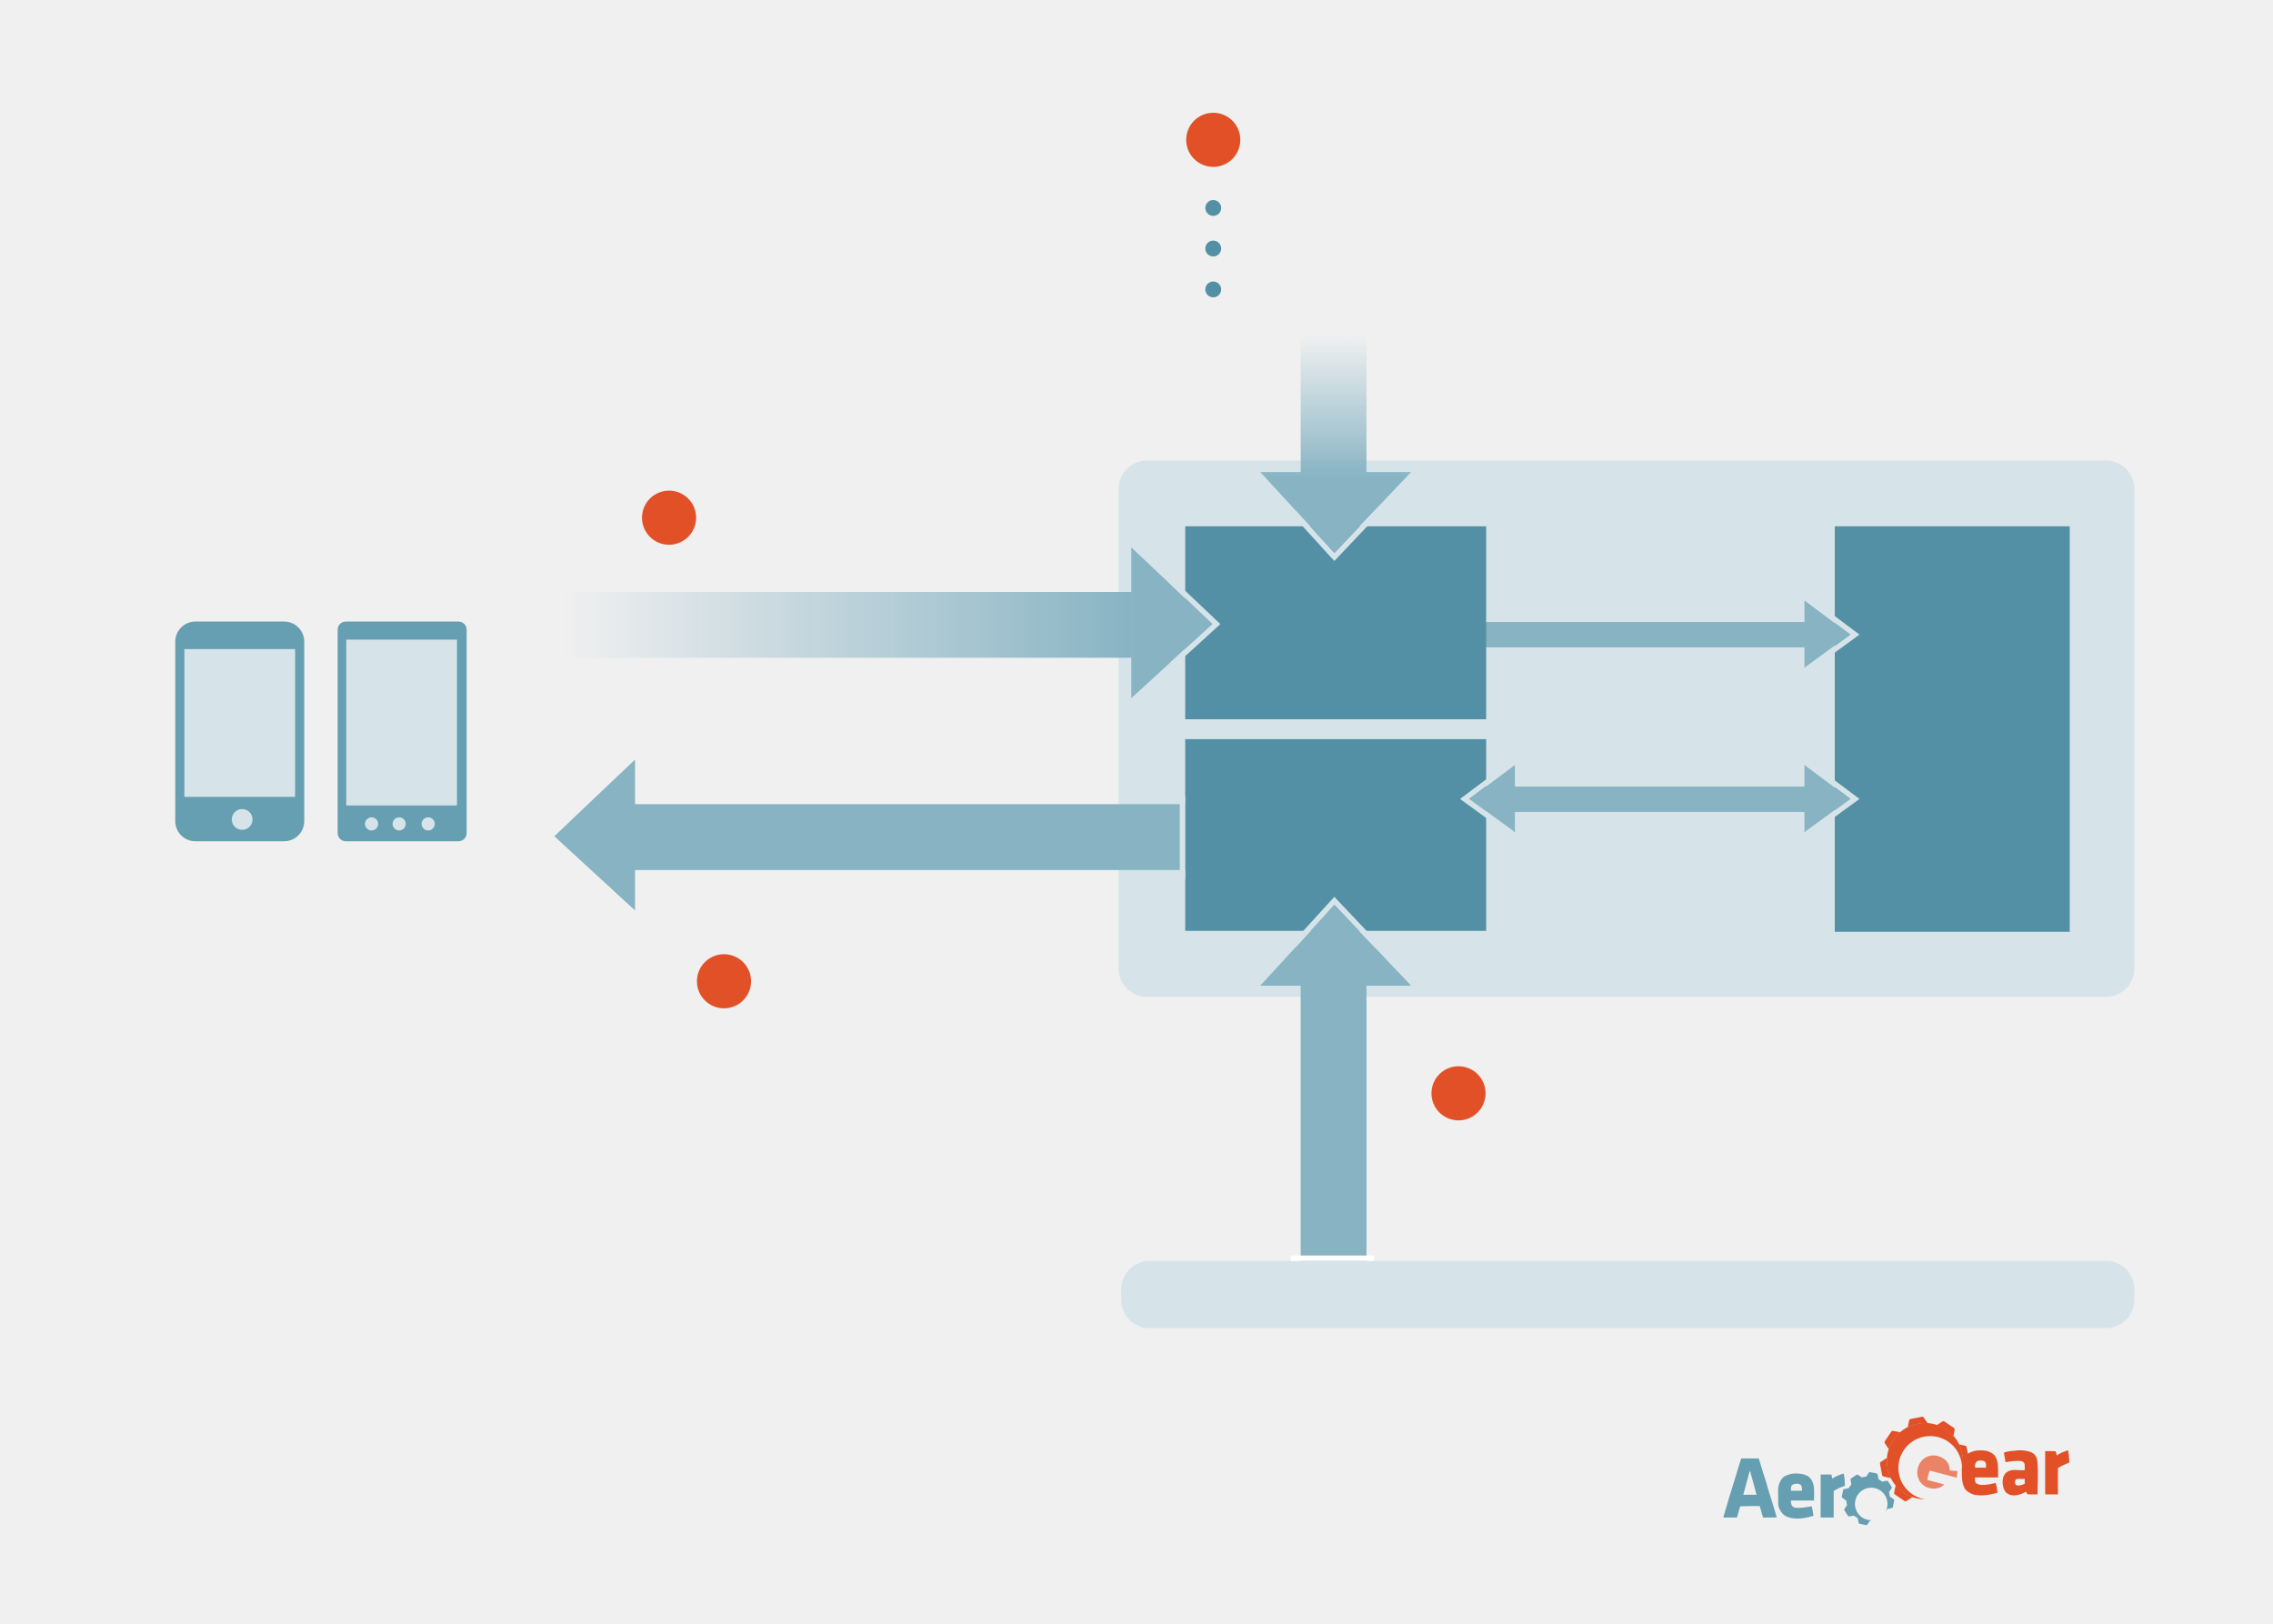
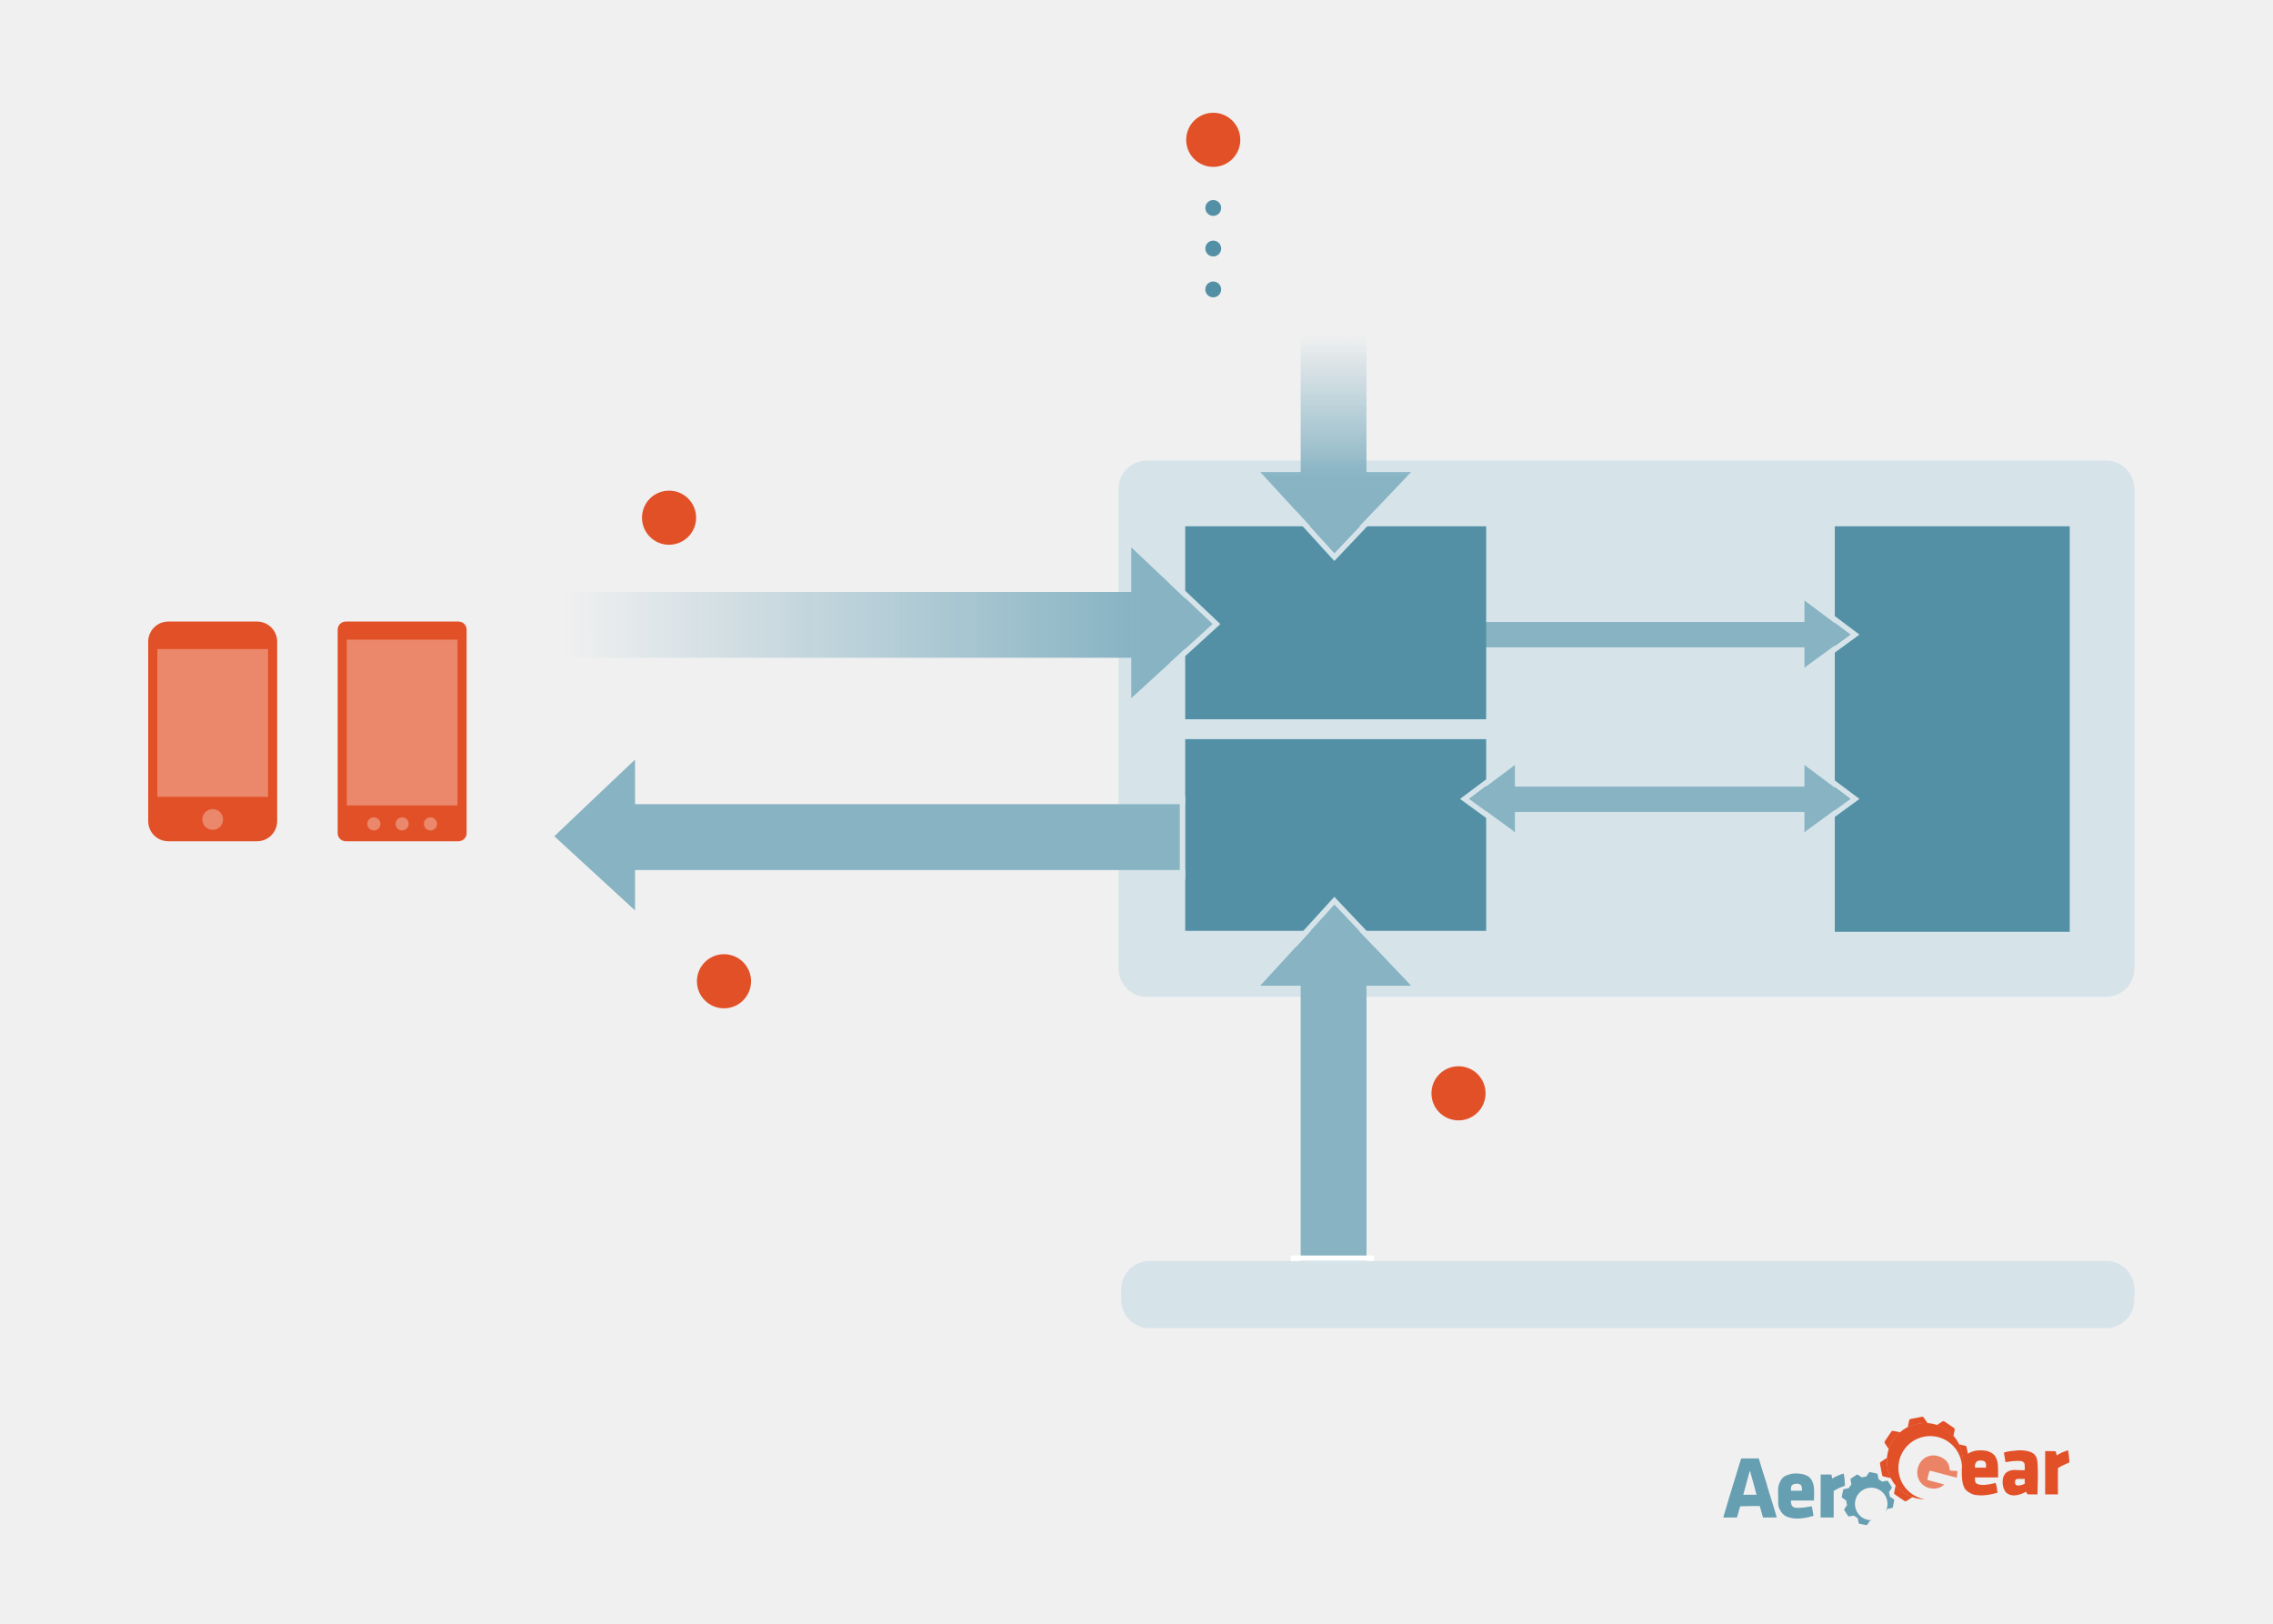
<svg xmlns="http://www.w3.org/2000/svg" xmlns:xlink="http://www.w3.org/1999/xlink" width="840" height="600" id="svg2" version="1.1">
  <defs id="defs4">
    <linearGradient id="linearGradient4380">
      <stop style="stop-color:#87b3c3;stop-opacity:1;" offset="0" id="stop4382" />
      <stop style="stop-color:#87b3c3;stop-opacity:0;" offset="1" id="stop4384" />
    </linearGradient>
    <linearGradient id="linearGradient4372">
      <stop style="stop-color:#87b3c3;stop-opacity:1;" offset="0" id="stop4374" />
      <stop style="stop-color:#87b3c3;stop-opacity:0;" offset="1" id="stop4376" />
    </linearGradient>
    <linearGradient xlink:href="#linearGradient4372" id="linearGradient4378" x1="425.855" y1="663.061" x2="425.855" y2="609.289" gradientUnits="userSpaceOnUse" gradientTransform="translate(71.62905,-33)" />
    <linearGradient xlink:href="#linearGradient4380" id="linearGradient4386" x1="361.348" y1="720.468" x2="148.117" y2="720.468" gradientUnits="userSpaceOnUse" gradientTransform="translate(60,-33.98046)" />
  </defs>
  <g id="layer1" transform="translate(0,-452.3622)">
    <rect style="fill:#d6e4ea;fill-opacity:1;stroke:none" id="rect2993" width="375.409" height="198.198" x="413.362" y="622.538" ry="10.5" rx="10.5" />
    <path style="fill:#5390a6;fill-opacity:1;stroke:none" d="m 678.063,646.831 0,149.852 86.824,0 0,-149.852 z" id="path4419" />
-     <rect y="682.039" x="64.77" height="81.181" width="47.659" id="rect3763" style="fill:#669eb2;fill-opacity:1;stroke:none" rx="7.425" ry="7.425" />
-     <rect style="fill:#669eb2;fill-opacity:1;stroke:none" id="rect3765" width="47.659" height="81.181" x="124.785" y="682.039" rx="3" ry="3" />
-     <flowRoot transform="matrix(0.3751451,0,0,0.375072,7.199294,720.1832)" style="font-size:31.991px;font-style:normal;font-variant:normal;font-weight:normal;font-stretch:normal;text-align:center;line-height:125%;letter-spacing:0px;word-spacing:0px;text-anchor:middle;fill:#505050;fill-opacity:1;stroke:none;font-family:Open Sans;-inkscape-font-specification:Open Sans" id="flowRoot3767" xml:space="preserve">
+     <rect y="682.039" x="54.77" height="81.181" width="47.659" id="rect3763" style="fill:#e25027;fill-opacity:1;stroke:none" rx="7.425" ry="7.425" />
+     <rect style="fill:#e25027;fill-opacity:1;stroke:none" id="rect3765" width="47.659" height="81.181" x="124.785" y="682.039" rx="3" ry="3" />
+     <flowRoot transform="matrix(0.3751451,0,0,0.375072,11.90886,720.1832)" style="font-size:31.991px;font-style:normal;font-variant:normal;font-weight:normal;font-stretch:normal;text-align:center;line-height:125%;letter-spacing:0px;word-spacing:0px;text-anchor:middle;fill:#7a7a7a;fill-opacity:1;stroke:none;font-family:Open Sans;-inkscape-font-specification:Open Sans" id="flowRoot3767" xml:space="preserve">
      <flowRegion id="flowRegion3769">
-         <rect style="font-size:31.991px;font-style:normal;font-variant:normal;font-weight:normal;font-stretch:normal;text-align:center;text-anchor:middle;fill:#505050;fill-opacity:1;font-family:Open Sans;-inkscape-font-specification:Open Sans" y="151.362" x="76" height="124.606" width="203.986" id="rect3771" />
+         <rect style="font-size:31.991px;font-style:normal;font-variant:normal;font-weight:normal;font-stretch:normal;text-align:center;text-anchor:middle;fill:#7a7a7a;fill-opacity:1;font-family:Open Sans;-inkscape-font-specification:Open Sans" y="151.362" x="76" height="124.606" width="203.986" id="rect3771" />
      </flowRegion>
      <flowPara id="flowPara3773">AeroGear</flowPara>
      <flowPara id="flowPara3791">iOS</flowPara>
    </flowRoot>
-     <flowRoot xml:space="preserve" id="flowRoot3775" style="font-size:31.991px;font-style:normal;font-variant:normal;font-weight:normal;font-stretch:normal;text-align:center;line-height:125%;letter-spacing:0px;word-spacing:0px;text-anchor:middle;fill:#505050;fill-opacity:1;stroke:none;font-family:Open Sans;-inkscape-font-specification:Open Sans" transform="matrix(0.3751451,0,0,0.375072,61.41402,720.1832)">
+     <flowRoot xml:space="preserve" id="flowRoot3775" style="font-size:31.991px;font-style:normal;font-variant:normal;font-weight:normal;font-stretch:normal;text-align:center;line-height:125%;letter-spacing:0px;word-spacing:0px;text-anchor:middle;fill:#7a7a7a;fill-opacity:1;stroke:none;font-family:Open Sans;-inkscape-font-specification:Open Sans" transform="matrix(0.3751451,0,0,0.375072,53.95242,720.1832)">
      <flowRegion id="flowRegion3777">
-         <rect id="rect3779" width="353.111" height="157.667" x="76" y="151.362" style="font-size:31.991px;font-style:normal;font-variant:normal;font-weight:normal;font-stretch:normal;text-align:center;text-anchor:middle;fill:#505050;fill-opacity:1;font-family:Open Sans;-inkscape-font-specification:Open Sans" />
+         <rect id="rect3779" width="353.111" height="157.667" x="76" y="151.362" style="font-size:31.991px;font-style:normal;font-variant:normal;font-weight:normal;font-stretch:normal;text-align:center;text-anchor:middle;fill:#7a7a7a;fill-opacity:1;font-family:Open Sans;-inkscape-font-specification:Open Sans" />
      </flowRegion>
      <flowPara id="flowPara3781">AeroGear</flowPara>
      <flowPara id="flowPara3793">Android</flowPara>
    </flowRoot>
    <flowRoot transform="matrix(0.3751451,0,0,0.375072,455.4803,537.9902)" style="font-size:40px;font-style:normal;font-variant:normal;font-weight:bold;font-stretch:normal;text-align:end;line-height:125%;letter-spacing:-0.8px;word-spacing:0px;text-anchor:end;fill:#073e52;fill-opacity:1;stroke:none;font-family:Open Sans;-inkscape-font-specification:Open Sans Bold" id="flowRoot3783" xml:space="preserve">
      <flowRegion id="flowRegion3785">
        <rect style="font-style:normal;font-variant:normal;font-weight:bold;font-stretch:normal;text-align:end;letter-spacing:-0.8px;text-anchor:end;fill:#073e52;fill-opacity:1;font-family:Open Sans;-inkscape-font-specification:Open Sans Bold" y="151.362" x="76" height="65.683" width="749.827" id="rect3787" />
      </flowRegion>
      <flowPara id="flowPara3789">AeroGear Unified Push Server</flowPara>
    </flowRoot>
    <flowRoot xml:space="preserve" id="flowRoot3819" style="font-size:40px;font-style:normal;font-variant:normal;font-weight:bold;font-stretch:normal;text-align:start;line-height:125%;letter-spacing:-0.8px;word-spacing:0px;text-anchor:start;fill:#073e52;fill-opacity:1;stroke:none;font-family:Open Sans;-inkscape-font-specification:Open Sans Bold" transform="matrix(0.3751451,0,0,0.375072,28.49218,538.1529)">
      <flowRegion id="flowRegion3821">
        <rect id="rect3823" width="408.625" height="153.666" x="76" y="151.362" style="font-style:normal;font-variant:normal;font-weight:bold;font-stretch:normal;text-align:start;letter-spacing:-0.8px;text-anchor:start;fill:#073e52;fill-opacity:1;font-family:Open Sans;-inkscape-font-specification:Open Sans Bold" />
      </flowRegion>
      <flowPara id="flowPara3827">Push Applications</flowPara>
      <flowPara id="flowPara4566">on mobile devices</flowPara>
    </flowRoot>
    <flowRoot xml:space="preserve" id="flowRoot3843" style="font-size:31.991px;font-style:normal;font-variant:normal;font-weight:bold;font-stretch:normal;text-align:center;line-height:125%;letter-spacing:0px;word-spacing:0px;text-anchor:middle;fill:#ffffff;fill-opacity:1;stroke:none;font-family:Open Sans;-inkscape-font-specification:Open Sans Bold" transform="matrix(0.3751451,0,0,0.375072,598.5509,653.2578)">
      <flowRegion id="flowRegion3845">
        <rect id="rect3847" width="504.222" height="115.444" x="76" y="151.362" style="font-size:31.991px;font-style:normal;font-variant:normal;font-weight:bold;font-stretch:normal;text-align:center;text-anchor:middle;fill:#ffffff;fill-opacity:1;font-family:Open Sans;-inkscape-font-specification:Open Sans Bold" />
      </flowRegion>
      <flowPara id="flowPara3849">Storage</flowPara>
    </flowRoot>
    <g id="g4510" transform="translate(40,1.875)">
      <path style="fill:#e25027;fill-opacity:1;stroke:none" id="path3861" d="m 198,95 c 0,7.732 -6.268,14 -14,14 -7.732,0 -14,-6.268 -14,-14 0,-7.732 6.268,-14 14,-14 7.732,0 14,6.268 14,14 z" transform="matrix(0.7142857,0,0,0.7142857,75.82417,573.9279)" />
      <flowRoot transform="matrix(0.3751451,0,0,0.375072,122.1685,575.9713)" style="font-size:37.334px;font-style:normal;font-variant:normal;font-weight:bold;font-stretch:normal;text-align:center;line-height:125%;letter-spacing:0px;word-spacing:0px;text-anchor:middle;fill:#ffffff;fill-opacity:1;stroke:none;font-family:Open Sans;-inkscape-font-specification:Open Sans Bold" id="flowRoot3863" xml:space="preserve">
        <flowRegion id="flowRegion3865">
          <rect style="font-size:37.334px;font-style:normal;font-variant:normal;font-weight:bold;font-stretch:normal;text-align:center;text-anchor:middle;fill:#ffffff;fill-opacity:1;font-family:Open Sans;-inkscape-font-specification:Open Sans Bold" y="151.362" x="76" height="151" width="302" id="rect3867" />
        </flowRegion>
        <flowPara id="flowPara3869">2</flowPara>
      </flowRoot>
    </g>
    <g id="g4503" transform="translate(40,2.875)">
      <path style="fill:#e25027;fill-opacity:1;stroke:none" id="path3881" d="m 198,95 c 0,7.732 -6.268,14 -14,14 -7.732,0 -14,-6.268 -14,-14 0,-7.732 6.268,-14 14,-14 7.732,0 14,6.268 14,14 z" transform="matrix(0.7142857,0,0,0.7142857,96.12569,744.2208)" />
      <flowRoot transform="matrix(0.3751451,0,0,0.375072,141.9246,746.3167)" style="font-size:37.334px;font-style:normal;font-variant:normal;font-weight:bold;font-stretch:normal;text-align:center;line-height:125%;letter-spacing:0px;word-spacing:0px;text-anchor:middle;fill:#ffffff;fill-opacity:1;stroke:none;font-family:Open Sans;-inkscape-font-specification:Open Sans Bold" id="flowRoot3883" xml:space="preserve">
        <flowRegion id="flowRegion3885">
          <rect style="font-size:37.334px;font-style:normal;font-variant:normal;font-weight:bold;font-stretch:normal;text-align:center;text-anchor:middle;fill:#ffffff;fill-opacity:1;font-family:Open Sans;-inkscape-font-specification:Open Sans Bold" y="151.362" x="76" height="151" width="302" id="rect3887" />
        </flowRegion>
        <flowPara id="flowPara3889">4</flowPara>
      </flowRoot>
    </g>
    <g id="g4442" transform="translate(59.28363,-33)">
      <flowRoot transform="matrix(0.3751482,0,0,0.375075,377.39,470.8943)" style="font-size:40px;font-style:normal;font-variant:normal;font-weight:bold;font-stretch:normal;text-align:start;line-height:125%;letter-spacing:-0.8px;word-spacing:0px;text-anchor:start;fill:#073e52;fill-opacity:1;stroke:none;font-family:Open Sans;-inkscape-font-specification:Open Sans Bold" id="flowRoot2985" xml:space="preserve">
        <flowRegion id="flowRegion2987">
          <rect style="font-style:normal;font-variant:normal;font-weight:bold;font-stretch:normal;letter-spacing:-0.8px;fill:#073e52;fill-opacity:1;font-family:Open Sans;-inkscape-font-specification:Open Sans Bold" y="151.362" x="76" height="151" width="302" id="rect2989" />
        </flowRegion>
        <flowPara id="flowPara2991">Administrator</flowPara>
      </flowRoot>
      <path transform="matrix(0.7142857,0,0,0.7142857,257.6502,469.173)" d="m 198,95 c 0,7.732 -6.268,14 -14,14 -7.732,0 -14,-6.268 -14,-14 0,-7.732 6.268,-14 14,-14 7.732,0 14,6.268 14,14 z" id="path3851" style="fill:#e25027;fill-opacity:1;stroke:none" />
      <flowRoot xml:space="preserve" id="flowRoot3853" style="font-size:37.334px;font-style:normal;font-variant:normal;font-weight:bold;font-stretch:normal;text-align:center;line-height:125%;letter-spacing:0px;word-spacing:0px;text-anchor:middle;fill:#ffffff;fill-opacity:1;stroke:none;font-family:Open Sans;-inkscape-font-specification:Open Sans Bold" transform="matrix(0.3751451,0,0,0.375072,303.5688,471.4199)">
        <flowRegion id="flowRegion3855">
          <rect id="rect3857" width="302" height="151" x="76" y="151.362" style="font-size:37.334px;font-style:normal;font-variant:normal;font-weight:bold;font-stretch:normal;text-align:center;text-anchor:middle;fill:#ffffff;fill-opacity:1;font-family:Open Sans;-inkscape-font-specification:Open Sans Bold" />
        </flowRegion>
        <flowPara id="flowPara3859">1</flowPara>
      </flowRoot>
      <flowRoot transform="matrix(0.3751451,0,0,0.375072,371.914,496.9851)" style="font-size:31.991px;font-style:normal;font-variant:normal;font-weight:normal;font-stretch:normal;text-align:center;line-height:125%;letter-spacing:0px;word-spacing:0px;text-anchor:middle;fill:#7a7a7a;fill-opacity:1;stroke:none;font-family:Open Sans;-inkscape-font-specification:Open Sans" id="flowRoot3891" xml:space="preserve">
        <flowRegion id="flowRegion3893">
          <rect style="font-size:31.991px;font-style:normal;font-variant:normal;font-weight:normal;font-stretch:normal;text-align:center;text-anchor:middle;fill:#7a7a7a;fill-opacity:1;font-family:Open Sans;-inkscape-font-specification:Open Sans" y="151.362" x="76" height="307.408" width="706.81" id="rect3895" />
        </flowRegion>
        <flowPara style="font-size:31.991px;text-align:start;text-anchor:start;fill:#7a7a7a;fill-opacity:1" id="flowPara3897">Registers Push Application</flowPara>
        <flowPara id="flowPara3899" style="font-size:31.991px;text-align:start;text-anchor:start;fill:#7a7a7a;fill-opacity:1">Adds iOS variant for Push Application</flowPara>
        <flowPara id="flowPara3901" style="font-size:31.991px;text-align:start;text-anchor:start;fill:#7a7a7a;fill-opacity:1">Adds Android variant for Push Application</flowPara>
      </flowRoot>
      <path style="fill:#5390a6;fill-opacity:1;stroke:none" id="path3903" d="m 198,95 c 0,7.732 -6.268,14 -14,14 -7.732,0 -14,-6.268 -14,-14 0,-7.732 6.268,-14 14,-14 7.732,0 14,6.268 14,14 z" transform="matrix(0.2092094,0,0,0.2092094,350.5843,542.3308)" />
      <path transform="matrix(0.2092094,0,0,0.2092094,350.5843,557.3256)" d="m 198,95 c 0,7.732 -6.268,14 -14,14 -7.732,0 -14,-6.268 -14,-14 0,-7.732 6.268,-14 14,-14 7.732,0 14,6.268 14,14 z" id="path3905" style="fill:#5390a6;fill-opacity:1;stroke:none" />
      <path style="fill:#5390a6;fill-opacity:1;stroke:none" id="path3907" d="m 198,95 c 0,7.732 -6.268,14 -14,14 -7.732,0 -14,-6.268 -14,-14 0,-7.732 6.268,-14 14,-14 7.732,0 14,6.268 14,14 z" transform="matrix(0.2092094,0,0,0.2092094,350.5843,572.4328)" />
    </g>
-     <rect ry="0" rx="0" style="fill:#d6e4ea;fill-opacity:1;stroke:none" id="rect3932" width="40.922" height="54.606" x="68.139" y="692.209" />
-     <path style="fill:#d6e4ea;fill-opacity:1;stroke:none" id="path3934" d="m 198,95 a 14,14 0 1 1 -28,0 14,14 0 1 1 28,0 z" transform="matrix(0.2740084,0,0,0.2740084,39.07097,729.1328)" />
-     <rect y="688.717" x="127.954" height="61.275" width="40.922" id="rect3936" style="fill:#d6e4ea;fill-opacity:1;stroke:none" rx="0" ry="0" />
-     <path transform="matrix(0.1737491,0,0,0.1737491,105.3529,740.2976)" d="m 198,95 a 14,14 0 1 1 -28,0 14,14 0 1 1 28,0 z" id="path3938" style="fill:#d6e4ea;fill-opacity:1;stroke:none" />
-     <path style="fill:#d6e4ea;fill-opacity:1;stroke:none" id="path3940" d="m 198,95 a 14,14 0 1 1 -28,0 14,14 0 1 1 28,0 z" transform="matrix(0.1737491,0,0,0.1737491,115.5427,740.2976)" />
-     <path transform="matrix(0.1737491,0,0,0.1737491,126.2619,740.2976)" d="m 198,95 a 14,14 0 1 1 -28,0 14,14 0 1 1 28,0 z" id="path3942" style="fill:#d6e4ea;fill-opacity:1;stroke:none" />
+     <rect ry="0" rx="0" style="opacity:0.313;fill:#ffffff;fill-opacity:1;stroke:none" id="rect3932" width="40.922" height="54.606" x="58.139" y="692.209" />
+     <path style="opacity:0.313;fill:#ffffff;fill-opacity:1;stroke:none" id="path3934" d="m 198,95 a 14,14 0 1 1 -28,0 14,14 0 1 1 28,0 z" transform="matrix(0.2740084,0,0,0.2740084,28.18219,729.1328)" />
+     <rect y="688.717" x="128.154" height="61.275" width="40.922" id="rect3936" style="opacity:0.313;fill:#ffffff;fill-opacity:1;stroke:none" rx="0" ry="0" />
+     <g id="g4568" transform="translate(0.8378123,0)">
+       <path style="opacity:0.313;fill:#ffffff;fill-opacity:1;stroke:none" id="path3938" d="m 198,95 c 0,7.732 -6.268,14 -14,14 -7.732,0 -14,-6.268 -14,-14 0,-7.732 6.268,-14 14,-14 7.732,0 14,6.268 14,14 z" transform="matrix(0.1737491,0,0,0.1737491,105.3529,740.2976)" />
+       <path transform="matrix(0.1737491,0,0,0.1737491,115.8074,740.2976)" d="m 198,95 c 0,7.732 -6.268,14 -14,14 -7.732,0 -14,-6.268 -14,-14 0,-7.732 6.268,-14 14,-14 7.732,0 14,6.268 14,14 z" id="path3940" style="opacity:0.313;fill:#ffffff;fill-opacity:1;stroke:none" />
+       <path style="opacity:0.313;fill:#ffffff;fill-opacity:1;stroke:none" id="path3942" d="m 198,95 c 0,7.732 -6.268,14 -14,14 -7.732,0 -14,-6.268 -14,-14 0,-7.732 6.268,-14 14,-14 7.732,0 14,6.268 14,14 z" transform="matrix(0.1737491,0,0,0.1737491,126.2619,740.2976)" />
+     </g>
    <flowRoot xml:space="preserve" id="flowRoot3946" style="font-size:26.659px;font-style:normal;font-variant:normal;font-weight:normal;font-stretch:normal;text-align:start;line-height:125%;letter-spacing:0px;word-spacing:0px;text-anchor:start;opacity:0.5;fill:#16262c;fill-opacity:1;stroke:none;font-family:Open Sans;-inkscape-font-specification:Open Sans" transform="matrix(0.3751451,0,0,0.375072,536.6772,589.7633)">
      <flowRegion id="flowRegion3948">
        <rect id="rect3950" width="226.49" height="89.832" x="76" y="151.362" style="font-size:26.659px;font-style:normal;font-variant:normal;font-weight:normal;font-stretch:normal;text-align:start;text-anchor:start;fill:#16262c;fill-opacity:1;font-family:Open Sans;-inkscape-font-specification:Open Sans" />
      </flowRegion>
      <flowPara style="font-size:26.659px;text-align:start;text-anchor:start;fill:#16262c;fill-opacity:1" id="flowPara3954">Writes Push App details...</flowPara>
    </flowRoot>
    <flowRoot transform="matrix(0.3751451,0,0,0.375072,533.7872,712.4151)" style="font-size:26.659px;font-style:normal;font-variant:normal;font-weight:normal;font-stretch:normal;text-align:start;line-height:125%;letter-spacing:0px;word-spacing:0px;text-anchor:start;opacity:0.5;fill:#16262c;fill-opacity:1;stroke:none;font-family:Open Sans;-inkscape-font-specification:Open Sans" id="flowRoot3958" xml:space="preserve">
      <flowRegion id="flowRegion3960">
        <rect style="font-size:26.659px;font-style:normal;font-variant:normal;font-weight:normal;font-stretch:normal;text-align:start;text-anchor:start;fill:#16262c;fill-opacity:1;font-family:Open Sans;-inkscape-font-specification:Open Sans" y="151.362" x="76" height="150.104" width="242.99" id="rect3962" />
      </flowRegion>
      <flowPara id="flowPara3964" style="font-size:26.659px;text-align:start;text-anchor:start;fill:#16262c;fill-opacity:1">Queries details for receiving apps...</flowPara>
    </flowRoot>
    <flowRoot transform="matrix(0.3751451,0,0,0.375072,235.6197,571.6004)" style="font-size:31.991px;font-style:normal;font-variant:normal;font-weight:normal;font-stretch:normal;text-align:start;line-height:125%;letter-spacing:0px;word-spacing:0px;text-anchor:start;color:#000000;fill:#7a7a7a;fill-opacity:1;fill-rule:nonzero;stroke:none;marker:none;visibility:visible;display:inline;overflow:visible;enable-background:accumulate;font-family:Open Sans;-inkscape-font-specification:Open Sans" id="flowRoot3966" xml:space="preserve">
      <flowRegion id="flowRegion3968">
        <rect style="font-size:31.991px;font-style:normal;font-variant:normal;font-weight:normal;font-stretch:normal;text-align:start;text-anchor:start;color:#000000;fill:#7a7a7a;fill-opacity:1;fill-rule:nonzero;stroke:none;marker:none;visibility:visible;display:inline;overflow:visible;enable-background:accumulate;font-family:Open Sans;-inkscape-font-specification:Open Sans" y="151.362" x="76" height="83.395" width="383.991" id="rect3970" />
      </flowRegion>
      <flowPara id="flowPara3972" style="font-size:31.991px;text-align:start;text-anchor:start;color:#000000;fill:#7a7a7a;fill-opacity:1;fill-rule:nonzero;stroke:none;marker:none;visibility:visible;display:inline;overflow:visible;enable-background:accumulate">Push Apps register themselves using a token</flowPara>
    </flowRoot>
    <flowRoot xml:space="preserve" id="flowRoot3978" style="font-size:31.991px;font-style:normal;font-variant:normal;font-weight:normal;font-stretch:normal;text-align:start;line-height:125%;letter-spacing:0px;word-spacing:0px;text-anchor:start;color:#000000;fill:#7a7a7a;fill-opacity:1;fill-rule:nonzero;stroke:none;marker:none;visibility:visible;display:inline;overflow:visible;enable-background:accumulate;font-family:Open Sans;-inkscape-font-specification:Open Sans" transform="matrix(0.3751451,0,0,0.375072,256.3182,743.1344)">
      <flowRegion id="flowRegion3980">
        <rect id="rect3982" width="341.955" height="120.643" x="76" y="151.362" style="font-size:31.991px;font-style:normal;font-variant:normal;font-weight:normal;font-stretch:normal;text-align:start;text-anchor:start;color:#000000;fill:#7a7a7a;fill-opacity:1;fill-rule:nonzero;stroke:none;marker:none;visibility:visible;display:inline;overflow:visible;enable-background:accumulate;font-family:Open Sans;-inkscape-font-specification:Open Sans" />
      </flowRegion>
      <flowPara style="font-size:31.991px;text-align:start;text-anchor:start;color:#000000;fill:#7a7a7a;fill-opacity:1;fill-rule:nonzero;stroke:none;marker:none;visibility:visible;display:inline;overflow:visible;enable-background:accumulate" id="flowPara3984">Deliver message</flowPara>
      <flowPara style="font-size:31.991px;text-align:start;text-anchor:start;color:#000000;fill:#7a7a7a;fill-opacity:1;fill-rule:nonzero;stroke:none;marker:none;visibility:visible;display:inline;overflow:visible;enable-background:accumulate" id="flowPara4429">(via PushNetworks)</flowPara>
    </flowRoot>
    <path style="fill:#87b3c3;fill-opacity:1;stroke:none" d="m 546.944,682.214 119.908,0 0,-7.994 16.825,12.578 -16.825,12.302 0,-7.524 -120.339,-10e-6" id="path3986" />
    <flowRoot xml:space="preserve" id="flowRoot3992" style="font-size:40px;font-style:normal;font-variant:normal;font-weight:bold;font-stretch:normal;text-align:start;line-height:125%;letter-spacing:-0.8px;word-spacing:0px;text-anchor:start;fill:#073e52;fill-opacity:1;stroke:none;font-family:Open Sans;-inkscape-font-specification:Open Sans Bold" transform="matrix(0.3751451,0,0,0.375072,455.4803,832.8186)">
      <flowRegion id="flowRegion3994">
        <rect id="rect3996" width="749.827" height="65.683" x="76" y="151.362" style="font-style:normal;font-variant:normal;font-weight:bold;font-stretch:normal;letter-spacing:-0.8px;fill:#073e52;fill-opacity:1;font-family:Open Sans;-inkscape-font-specification:Open Sans Bold" />
      </flowRegion>
      <flowPara id="flowPara3998" style="text-align:end;letter-spacing:-0.8px;text-anchor:end;fill:#073e52;fill-opacity:1">JBoss AS backend server</flowPara>
    </flowRoot>
    <g id="g4517" transform="translate(39.5,2)">
      <path transform="matrix(0.7142857,0,0,0.7142857,368.0714,786.505)" d="m 198,95 c 0,7.732 -6.268,14 -14,14 -7.732,0 -14,-6.268 -14,-14 0,-7.732 6.268,-14 14,-14 7.732,0 14,6.268 14,14 z" id="path3871" style="fill:#e25027;fill-opacity:1;stroke:none" />
      <flowRoot xml:space="preserve" id="flowRoot3873" style="font-size:37.334px;font-style:normal;font-variant:normal;font-weight:bold;font-stretch:normal;text-align:center;line-height:125%;letter-spacing:0px;word-spacing:0px;text-anchor:middle;fill:#ffffff;fill-opacity:1;stroke:none;font-family:Open Sans;-inkscape-font-specification:Open Sans Bold" transform="matrix(0.3751451,0,0,0.375072,414.6179,788.6931)">
        <flowRegion id="flowRegion3875">
          <rect id="rect3877" width="302" height="151" x="76" y="151.362" style="font-size:37.334px;font-style:normal;font-variant:normal;font-weight:bold;font-stretch:normal;text-align:center;text-anchor:middle;fill:#ffffff;fill-opacity:1;font-family:Open Sans;-inkscape-font-specification:Open Sans Bold" />
        </flowRegion>
        <flowPara id="flowPara3879">3</flowPara>
      </flowRoot>
      <flowRoot xml:space="preserve" id="flowRoot4002" style="font-size:31.991px;font-style:normal;font-variant:normal;font-weight:normal;font-stretch:normal;text-align:center;line-height:125%;letter-spacing:0px;word-spacing:0px;text-anchor:middle;color:#000000;fill:#7a7a7a;fill-opacity:1;fill-rule:nonzero;stroke:none;marker:none;visibility:visible;display:inline;overflow:visible;enable-background:accumulate;font-family:Open Sans;-inkscape-font-specification:Open Sans" transform="matrix(0.3751451,0,0,0.375072,488.0605,782.8141)">
        <flowRegion id="flowRegion4004">
          <rect id="rect4006" width="353.491" height="164.216" x="76" y="151.362" style="font-size:31.991px;font-style:normal;font-variant:normal;font-weight:normal;font-stretch:normal;text-align:center;text-anchor:middle;color:#000000;fill:#7a7a7a;fill-opacity:1;fill-rule:nonzero;stroke:none;marker:none;visibility:visible;display:inline;overflow:visible;enable-background:accumulate;font-family:Open Sans;-inkscape-font-specification:Open Sans" />
        </flowRegion>
        <flowPara id="flowPara4440" style="font-size:31.991px;text-align:start;text-anchor:start;color:#000000;fill:#7a7a7a;fill-opacity:1;fill-rule:nonzero;stroke:none;marker:none;visibility:visible;display:inline;overflow:visible;enable-background:accumulate">Event on server occurs and invokes Sender API</flowPara>
      </flowRoot>
    </g>
    <g style="overflow:visible" id="g4319" transform="matrix(0.6436014,0,0,0.6436014,636.8316,975.8779)">
      <path id="path4285" d="m 157.796,34.816 c -4.404,0 -8.809,0 -13.214,0 -0.009,0.496 -0.093,1.162 0,1.723 0.033,0.198 0.061,0.614 0.144,0.862 0.024,0.071 0.22,0.479 0.287,0.574 0.393,0.558 2.032,1.073 3.161,1.149 2.694,0.183 6.599,-0.687 8.188,-1.149 0.601,1.649 0.889,3.611 1.149,5.602 -3.531,1.076 -7.602,1.854 -11.491,1.438 -0.505,-0.055 -0.768,-0.013 -1.437,-0.145 -0.074,-0.015 -1.158,-0.27 -1.867,-0.574 -0.586,-0.252 -1.783,-0.901 -2.441,-1.436 -0.306,-0.248 -0.631,-0.473 -0.862,-0.719 -0.124,-0.132 -0.642,-0.744 -0.719,-0.862 -0.183,-0.278 -0.493,-1.021 -0.718,-1.579 -0.122,-0.304 -0.201,-0.576 -0.287,-0.862 -0.927,-3.081 -1.029,-11.222 0.287,-14.076 0.171,-0.372 0.42,-1.273 0.718,-1.724 0.104,-0.156 0.533,-0.432 0.719,-0.719 0.707,-1.092 2.493,-1.991 4.022,-2.44 0.28,-0.084 0.973,-0.32 1.579,-0.433 0.969,-0.179 2.985,-0.178 3.591,-0.143 0.592,0.033 1.202,0.068 1.724,0.143 0.211,0.03 1.125,0.154 1.582,0.32 0.667,0.242 1.968,0.86 2.153,0.973 0.65,0.395 1.393,1.05 1.724,1.437 0.224,0.262 0.506,0.778 0.718,1.149 1.506,2.643 1.374,6.821 1.29,11.491 z m -6.894,-7.469 c -0.031,-0.382 -0.206,-0.853 -0.287,-1.006 -0.284,-0.539 -0.803,-0.826 -0.862,-0.861 -0.605,-0.351 -2.208,-0.448 -3.017,-0.287 -1.812,0.362 -2.403,2.151 -2.154,4.022 2.107,0 4.213,0 6.32,0 0.024,-0.548 0.05,-1.244 0,-1.868 z" clip-rule="evenodd" style="fill:#e25027;fill-rule:evenodd" />
      <path id="path4287" d="m 180.447,44.583 c -0.747,0 -1.81,0 -2.874,0 -0.98,0 -2.511,0.027 -2.75,-0.084 -0.677,-0.312 -0.594,-0.796 -0.84,-1.496 -2.365,1.271 -6.307,2.979 -9.623,1.725 -0.286,-0.107 -1.257,-0.579 -1.725,-1.006 -1.143,-1.043 -1.982,-3.093 -2.155,-5.027 -0.289,-3.246 0.613,-5.812 2.586,-7.038 0.514,-0.319 1.683,-0.879 2.729,-1.006 2.406,-0.293 4.224,0.21 7.325,0 0.048,-0.493 0.025,-1.197 0,-1.867 -0.03,-0.794 0.015,-1.429 -0.143,-1.867 -0.19,-0.526 -0.733,-1.034 -1.293,-1.292 -0.476,-0.22 -1.89,-0.287 -2.729,-0.287 -2.407,0 -5.365,0.494 -6.894,0.718 -0.197,-1.91 -0.685,-3.529 -0.862,-5.458 2.138,-0.888 5.282,-0.979 7.9,-1.293 0.721,-0.088 1.544,-0.042 2.442,0 1.622,0.074 2.962,0.282 4.309,0.718 1.119,0.362 1.583,0.627 2.298,1.149 0.33,0.24 0.697,0.623 0.828,0.775 0.227,0.266 0.675,0.939 0.896,1.522 0.465,1.229 0.65,3.268 0.719,4.884 0.208,4.959 -0.045,11.618 -0.144,16.23 z M 167.95,36.109 c -0.572,0.552 -0.563,2.294 0,2.872 0.396,0.406 0.886,0.436 0.862,0.432 1.437,0.307 3.808,-0.526 4.452,-1.149 -0.333,-0.577 -0.049,-1.771 -0.144,-2.586 -1.693,0.194 -4.302,-0.407 -5.17,0.431 z" clip-rule="evenodd" style="fill:#e25027;fill-rule:evenodd" />
      <path id="path4289" d="m 198.787,26.197 c -2.264,1.041 -4.635,1.973 -6.607,3.305 0,5.026 0,10.055 0,15.081 -2.442,0 -4.884,0 -7.326,0 0,-8.283 0,-16.566 0,-24.849 1.653,-0.003 4.484,-0.015 5.879,0.09 0.295,0 0.24,0.369 0.441,1.06 0.109,0.374 0.168,0.805 0.287,1.149 0.042,0.155 0.168,0.08 0.287,0 0.646,-0.438 1.685,-1.019 2.586,-1.437 1.076,-0.501 2.416,-0.957 3.591,-1.293 0.122,-0.027 0.135,0.056 0.144,0.143 0.232,1.098 0.564,4.328 0.718,6.751 z" clip-rule="evenodd" style="fill:#e25027;fill-rule:evenodd" />
      <path id="path4291" d="m 10.485,23.951 c 3.304,0 6.608,0 9.912,0 0.917,2.813 1.727,5.646 2.585,8.474 0.639,2.104 1.393,4.201 2.011,6.32 0.214,0.733 0.358,1.449 0.575,2.154 1.726,5.643 3.577,11.24 5.171,16.949 -2.634,0 -5.267,0 -7.9,0 -0.65,-2.176 -1.191,-4.458 -1.868,-6.607 -0.29,0.004 -10.783,0.059 -11.203,0.144 -0.733,2.045 -1.223,4.332 -1.868,6.464 -2.633,0 -5.267,0 -7.9,0 2.469,-8.411 4.992,-16.777 7.613,-25.137 0.875,-2.793 1.604,-5.595 2.585,-8.33 -0.006,-0.246 0.108,-0.373 0.287,-0.431 z m 4.597,7.612 c -1.108,4.29 -2.408,8.87 -3.591,13.214 0.248,0.017 7.252,-0.011 7.613,0 -1.209,-4.584 -2.405,-9.182 -3.734,-13.645 -0.137,0.055 -0.252,0.292 -0.288,0.431 z" clip-rule="evenodd" style="fill:#669eb2;fill-rule:evenodd" />
      <path id="path4293" d="m 52.106,48.081 c -4.404,0 -8.81,0 -13.214,0 -0.046,0.785 10e-4,1.413 0.143,2.011 0.078,0.327 0.137,0.38 0.288,0.719 0.378,0.85 1.334,1.22 1.58,1.293 1.17,0.348 2.327,0.274 3.878,0.143 1.54,-0.13 2.985,-0.281 4.31,-0.573 0.67,-0.148 1.269,-0.262 1.724,-0.288 0.409,1.746 0.792,3.819 1.005,5.458 -2.319,0.753 -5.157,1.387 -8.044,1.58 -2.311,0.155 -4.604,-0.108 -6.474,-0.782 -0.339,-0.123 -0.705,-0.233 -0.995,-0.366 -0.461,-0.213 -1.045,-0.625 -1.58,-1.006 -0.051,-0.035 -0.958,-0.9 -1.437,-1.58 -0.478,-0.679 -1.341,-2.226 -1.58,-3.447 -0.277,-1.419 -0.144,-3.241 -0.144,-5.026 0,-1.826 -0.143,-3.713 0,-5.315 0.122,-1.36 0.569,-2.667 1.149,-3.734 0.409,-0.75 0.815,-1.528 1.293,-2.011 0.119,-0.12 0.743,-0.636 0.862,-0.719 0.991,-0.685 2.47,-1.187 3.878,-1.579 1.619,-0.453 4.427,-0.344 6.32,0 0.63,0.113 1.172,0.233 1.724,0.431 0.487,0.174 1.005,0.376 1.38,0.585 0.249,0.139 0.649,0.389 0.692,0.415 1.91,1.177 3.045,4.06 3.241,6.612 0.164,2.112 0.054,4.612 0.001,7.179 z m -7.899,-9.192 c -1.293,-0.839 -4.038,-0.404 -4.74,0.431 -0.045,0.055 -0.251,0.379 -0.287,0.432 -0.425,0.618 -0.309,2.247 -0.287,2.729 2.106,0 4.213,0 6.32,0 0.089,-1.788 -0.127,-3.022 -1.006,-3.592 z" clip-rule="evenodd" style="fill:#669eb2;fill-rule:evenodd" />
      <path id="path4295" d="m 69.883,39.319 c -0.052,0.324 -0.172,0.325 -0.717,0.575 -0.729,0.333 -1.772,0.608 -2.586,1.005 -1.137,0.554 -2.406,1.209 -3.16,1.724 0,5.075 0,10.15 0,15.226 0.006,0.013 -7.468,0.013 -7.496,-0.015 0,-8.188 0.026,-16.504 0.026,-24.69 1.479,-0.018 4.695,-0.003 6.177,0 0.137,0.772 0.248,1.379 0.431,2.298 2.021,-1.138 4.165,-2.154 6.607,-2.873 0.507,1.983 0.685,5.137 0.718,6.75 z" clip-rule="evenodd" style="fill:#669eb2;fill-rule:evenodd" />
      <path id="path4297" d="m 140.987,23.759 -1.225,-6.197 c -0.098,-0.483 -0.426,-0.872 -0.813,-0.952 l -3.601,-0.736 c 0.837,1.703 1.471,3.54 1.845,5.494 0.37,1.913 0.464,3.814 0.332,5.67 l 3.072,-2.086 c 0.327,-0.223 0.484,-0.707 0.39,-1.193 z" style="fill:#e25027" />
      <path id="path4299" d="M 137.259,21.043 C 134.812,9.199 123.227,1.581 111.382,4.028 99.538,6.476 91.92,18.062 94.368,29.905 c 2.145,10.38 11.308,17.513 21.512,17.471 -7.243,-1.189 -13.351,-6.706 -14.925,-14.322 -2.041,-9.877 4.311,-19.537 14.187,-21.578 9.876,-2.04 19.536,4.312 21.576,14.188 0.366,1.769 0.458,3.529 0.313,5.242 0.803,-3.131 0.926,-6.485 0.228,-9.863 z" clip-rule="evenodd" style="fill:#e25027;fill-rule:evenodd" />
      <path id="path4301" d="m 94.082,23.546 -3.654,2.416 c -0.332,0.22 -0.491,0.7 -0.4,1.187 l 1.177,6.207 c 0.092,0.486 0.42,0.878 0.808,0.964 l 4.296,0.93 c -0.875,-1.746 -1.535,-3.636 -1.921,-5.647 -0.395,-2.047 -0.482,-4.08 -0.306,-6.057 z" style="fill:#e25027" />
      <path id="path4303" d="m 117.357,3.75 -2.243,-3.33 c -0.222,-0.329 -0.707,-0.487 -1.193,-0.394 l -6.2,1.203 c -0.487,0.095 -0.875,0.422 -0.957,0.811 l -0.832,4.006 c 1.772,-0.897 3.694,-1.571 5.742,-1.967 1.918,-0.368 3.823,-0.463 5.683,-0.329 z" style="fill:#e25027" />
      <path id="path4305" d="M 101.647,8.907 97.542,8.104 C 97.152,8.03 96.697,8.261 96.42,8.67 l -3.533,5.236 c -0.278,0.412 -0.321,0.919 -0.104,1.248 l 2.31,3.524 c 1.25,-3.79 3.52,-7.177 6.554,-9.771 z" style="fill:#e25027" />
      <path id="path4307" d="m 98.999,39.366 -0.852,4.244 c -0.078,0.389 0.151,0.842 0.563,1.12 l 5.23,3.54 c 0.411,0.277 0.918,0.319 1.25,0.104 l 3.522,-2.282 c -3.787,-1.305 -7.153,-3.636 -9.713,-6.726 z" style="fill:#e25027" />
      <path id="path4309" d="m 132.173,11.13 0.74,-3.685 c 0.079,-0.386 -0.151,-0.842 -0.562,-1.119 l -5.231,-3.54 c -0.41,-0.275 -0.918,-0.319 -1.25,-0.105 l -3.261,2.114 c 3.694,1.221 7,3.412 9.564,6.335 z" style="fill:#e25027" />
      <path id="path4311" d="m 129.951,30.15 c 0.049,-4.278 -3.481,-6.746 -6.801,-7.63 -0.962,-0.256 -1.936,-0.365 -2.894,-0.326 -4.049,0.166 -7.377,2.949 -8.479,7.092 -0.686,2.576 -0.396,5.179 0.816,7.328 1.199,2.127 3.21,3.656 5.66,4.309 1.027,0.273 2.062,0.392 3.075,0.35 1.575,-0.064 3.735,-0.552 5.584,-2.394 l -9.13,-2.43 c -0.403,-0.106 -0.643,-0.521 -0.536,-0.923 l 1.045,-3.926 c 0.107,-0.402 0.52,-0.642 0.923,-0.535 l 14.801,3.938 c 0.33,-1.237 0.487,-2.533 0.455,-3.854 l -3.812,-0.236 c -0.4,-0.025 -0.712,-0.36 -0.707,-0.763 z" style="fill:#eb8467" />
      <path id="path4313" d="m 97.944,47.386 -2.309,-1.572 c -0.002,-0.032 -0.003,-0.066 -0.006,-0.1 -0.076,-0.783 -0.226,-1.553 -0.44,-2.296 -0.009,-0.031 -0.021,-0.063 -0.03,-0.095 l 1.574,-2.368 c 0.131,-0.196 0.109,-0.5 -0.052,-0.746 l -2.052,-3.144 c -0.161,-0.246 -0.428,-0.387 -0.658,-0.343 l -2.78,0.525 C 91.165,37.226 91.142,37.202 91.116,37.182 90.542,36.706 89.925,36.278 89.266,35.908 89.238,35.892 89.207,35.88 89.18,35.864 L 88.616,33.03 C 88.569,32.798 88.341,32.6 88.054,32.542 L 84.396,31.798 C 84.11,31.74 83.823,31.832 83.69,32.027 l -1.579,2.343 c -0.032,0.002 -0.065,0.003 -0.098,0.006 -0.783,0.073 -1.551,0.223 -2.296,0.438 -0.033,0.01 -0.064,0.022 -0.098,0.032 l -2.342,-1.564 c -0.195,-0.13 -0.496,-0.106 -0.74,0.057 l -3.118,2.089 c -0.245,0.164 -0.384,0.434 -0.34,0.666 l 0.507,2.719 c -0.021,0.024 -0.045,0.047 -0.066,0.073 -0.512,0.616 -0.97,1.286 -1.362,2.002 -0.016,0.029 -0.029,0.06 -0.045,0.089 l -2.774,0.549 c -0.23,0.046 -0.428,0.275 -0.488,0.564 l -0.769,3.695 c -0.06,0.289 0.031,0.579 0.223,0.715 l 2.321,1.623 c 0.002,0.033 0.003,0.066 0.006,0.1 0.073,0.804 0.224,1.591 0.444,2.353 0.009,0.033 0.021,0.064 0.031,0.097 l -1.565,2.354 c -0.13,0.196 -0.109,0.499 0.052,0.746 l 2.052,3.143 c 0.16,0.246 0.428,0.387 0.659,0.344 l 2.754,-0.521 c 0.026,0.021 0.049,0.045 0.075,0.067 0.619,0.514 1.289,0.973 2.007,1.364 0.029,0.017 0.06,0.028 0.088,0.044 l 0.532,2.752 c 0.045,0.231 0.273,0.43 0.561,0.486 l 3.656,0.75 c 0.287,0.059 0.574,-0.035 0.708,-0.229 l 1.604,-2.351 c 0.032,-0.004 0.068,-0.004 0.1,-0.007 0.528,-0.056 1.048,-0.147 1.559,-0.27 -0.746,0.078 -1.51,0.077 -2.286,-0.033 -5.104,-0.724 -8.655,-5.45 -7.93,-10.554 0.725,-5.105 5.45,-8.657 10.556,-7.932 5.104,0.725 8.654,5.45 7.93,10.556 -0.167,1.174 -0.552,2.259 -1.098,3.234 0.375,-0.498 0.725,-1.019 1.026,-1.576 0.016,-0.029 0.029,-0.062 0.045,-0.092 l 2.755,-0.578 c 0.229,-0.05 0.426,-0.281 0.483,-0.571 l 0.739,-3.7 c 0.061,-0.292 -0.031,-0.58 -0.225,-0.713 z" style="fill:#669eb2" />
    </g>
    <path style="fill:#87b3c3;fill-opacity:1;stroke:none" d="m 444.586,749.528 -209.908,10e-6 0,-16.494 -29.825,28.332 29.825,27.418 0,-14.94 210.339,-10e-6" id="path3976" />
    <path style="fill:#5390a6;fill-opacity:1;stroke:none" d="m 438,725.487 0,70.844 111.219,0 0,-70.844 z" id="rect4406" />
    <path style="fill:#87b3c3;fill-opacity:1;stroke:none" d="M 559.844,735.018 543,747.612 l 16.844,12.312 0,-7.531 107,0 0,7.531 16.844,-12.312 -16.844,-12.594 0,8 -107,0 z" id="path3988" />
    <path id="path4413" d="m 438,646.831 0,71.312 111.219,0 0,-71.312 z" style="fill:#5390a6;fill-opacity:1;stroke:none" />
    <flowRoot transform="matrix(0.3751451,0,0,0.375072,370.4387,609.5564)" style="font-size:37.323px;font-style:normal;font-variant:normal;font-weight:bold;font-stretch:normal;text-align:center;line-height:125%;letter-spacing:0px;word-spacing:0px;text-anchor:middle;fill:#ffffff;fill-opacity:1;stroke:none;font-family:Open Sans;-inkscape-font-specification:Open Sans Bold" id="flowRoot3831" xml:space="preserve">
      <flowRegion id="flowRegion3833">
        <rect style="font-size:37.323px;font-style:normal;font-variant:normal;font-weight:bold;font-stretch:normal;text-align:center;text-anchor:middle;fill:#ffffff;fill-opacity:1;font-family:Open Sans;-inkscape-font-specification:Open Sans Bold" y="151.362" x="76" height="115.444" width="504.222" id="rect3835" />
      </flowRegion>
      <flowPara id="flowPara3839" style="font-size:31.991px;font-weight:bold;fill:#ffffff;fill-opacity:1;-inkscape-font-specification:Open Sans Bold">Application</flowPara>
      <flowPara id="flowPara3930" style="font-size:31.991px;font-weight:bold;fill:#ffffff;fill-opacity:1;-inkscape-font-specification:Open Sans Bold">Registration</flowPara>
    </flowRoot>
    <flowRoot xml:space="preserve" id="flowRoot3809" style="font-size:31.991px;font-style:normal;font-variant:normal;font-weight:bold;font-stretch:normal;text-align:center;line-height:125%;letter-spacing:0px;word-spacing:0px;text-anchor:middle;fill:#ffffff;fill-opacity:1;stroke:none;font-family:Open Sans;-inkscape-font-specification:Open Sans Bold" transform="matrix(0.3751451,0,0,0.375072,370.7903,696.8602)">
      <flowRegion id="flowRegion3811">
        <rect id="rect3813" width="504.222" height="115.444" x="76" y="151.362" style="font-size:31.991px;font-style:normal;font-variant:normal;font-weight:bold;font-stretch:normal;text-align:center;text-anchor:middle;fill:#ffffff;fill-opacity:1;font-family:Open Sans;-inkscape-font-specification:Open Sans Bold" />
      </flowRegion>
      <flowPara id="flowPara3815">Sender API</flowPara>
      <flowPara id="flowPara3817" />
    </flowRoot>
    <path id="path3974" d="m 208.285,671.106 209.783,2e-5 0,-16.494 29.95,28.332 -29.95,27.418 0,-14.94 -210.214,-1e-5" style="fill:url(#linearGradient4386);fill-opacity:1;stroke:none" />
    <path id="path4000" d="m 504.99,930.181 0,-113.599 16.494,0 -28.332,-29.825 -27.418,29.825 14.94,0 0,114.03" style="fill:#87b3c3;fill-opacity:1;stroke:none" />
    <rect y="918.295" x="414.336" height="24.855" width="374.435" id="rect3990" style="fill:#d6e4ea;fill-opacity:1;stroke:none" rx="10.5" ry="10.5" />
    <path style="fill:url(#linearGradient4378);fill-opacity:1;stroke:none" d="m 504.99,576.879 0,49.908 16.494,0 -28.332,29.825 -27.418,-29.825 14.94,0 0,-50.339" id="path3909" />
    <path style="fill:none;stroke:#d6e4ea;stroke-width:2;stroke-linecap:butt;stroke-linejoin:miter;stroke-miterlimit:4;stroke-opacity:1;stroke-dasharray:none" d="m 668.53,674.138 16.971,12.711 -17.413,12.667" id="path4462" />
    <path id="path4464" d="m 668.53,734.861 16.971,12.711 -17.413,12.667" style="fill:none;stroke:#d6e4ea;stroke-width:2;stroke-linecap:butt;stroke-linejoin:miter;stroke-miterlimit:4;stroke-opacity:1;stroke-dasharray:none" />
    <path style="fill:none;stroke:#d6e4ea;stroke-width:2;stroke-linecap:butt;stroke-linejoin:miter;stroke-miterlimit:4;stroke-opacity:1;stroke-dasharray:none" d="m 558.221,734.861 -16.971,12.711 17.413,12.667" id="path4466" />
    <path id="path4468" d="m 478.166,641.785 14.961,16.408 15.73,-16.6" style="fill:none;stroke:#d6e4ea;stroke-width:2;stroke-linecap:butt;stroke-linejoin:miter;stroke-miterlimit:4;stroke-opacity:1;stroke-dasharray:none" />
    <path style="fill:none;stroke:#d6e4ea;stroke-width:2;stroke-linecap:butt;stroke-linejoin:miter;stroke-miterlimit:4;stroke-opacity:1;stroke-dasharray:none" d="m 478.166,801.632 14.961,-16.408 15.73,16.6" id="path4470" />
    <path style="fill:none;stroke:#d6e4ea;stroke-width:2;stroke-linecap:butt;stroke-linejoin:miter;stroke-miterlimit:4;stroke-opacity:1;stroke-dasharray:none" d="m 433.114,697.919 16.408,-14.961 -16.6,-15.73" id="path4472" />
    <path id="path4476" d="m 477.037,917.292 30.691,-10e-6" style="fill:#16262c;fill-opacity:1;stroke:#ffffff;stroke-width:2;stroke-linecap:butt;stroke-linejoin:miter;stroke-miterlimit:4;stroke-opacity:1;stroke-dasharray:none" />
    <path style="fill:#d6e4ea;fill-opacity:1;stroke:#d6e4ea;stroke-width:2;stroke-linecap:butt;stroke-linejoin:miter;stroke-miterlimit:4;stroke-opacity:1;stroke-dasharray:none" d="m 436.999,777.249 0,-30.691" id="path4478" />
  </g>
</svg>
